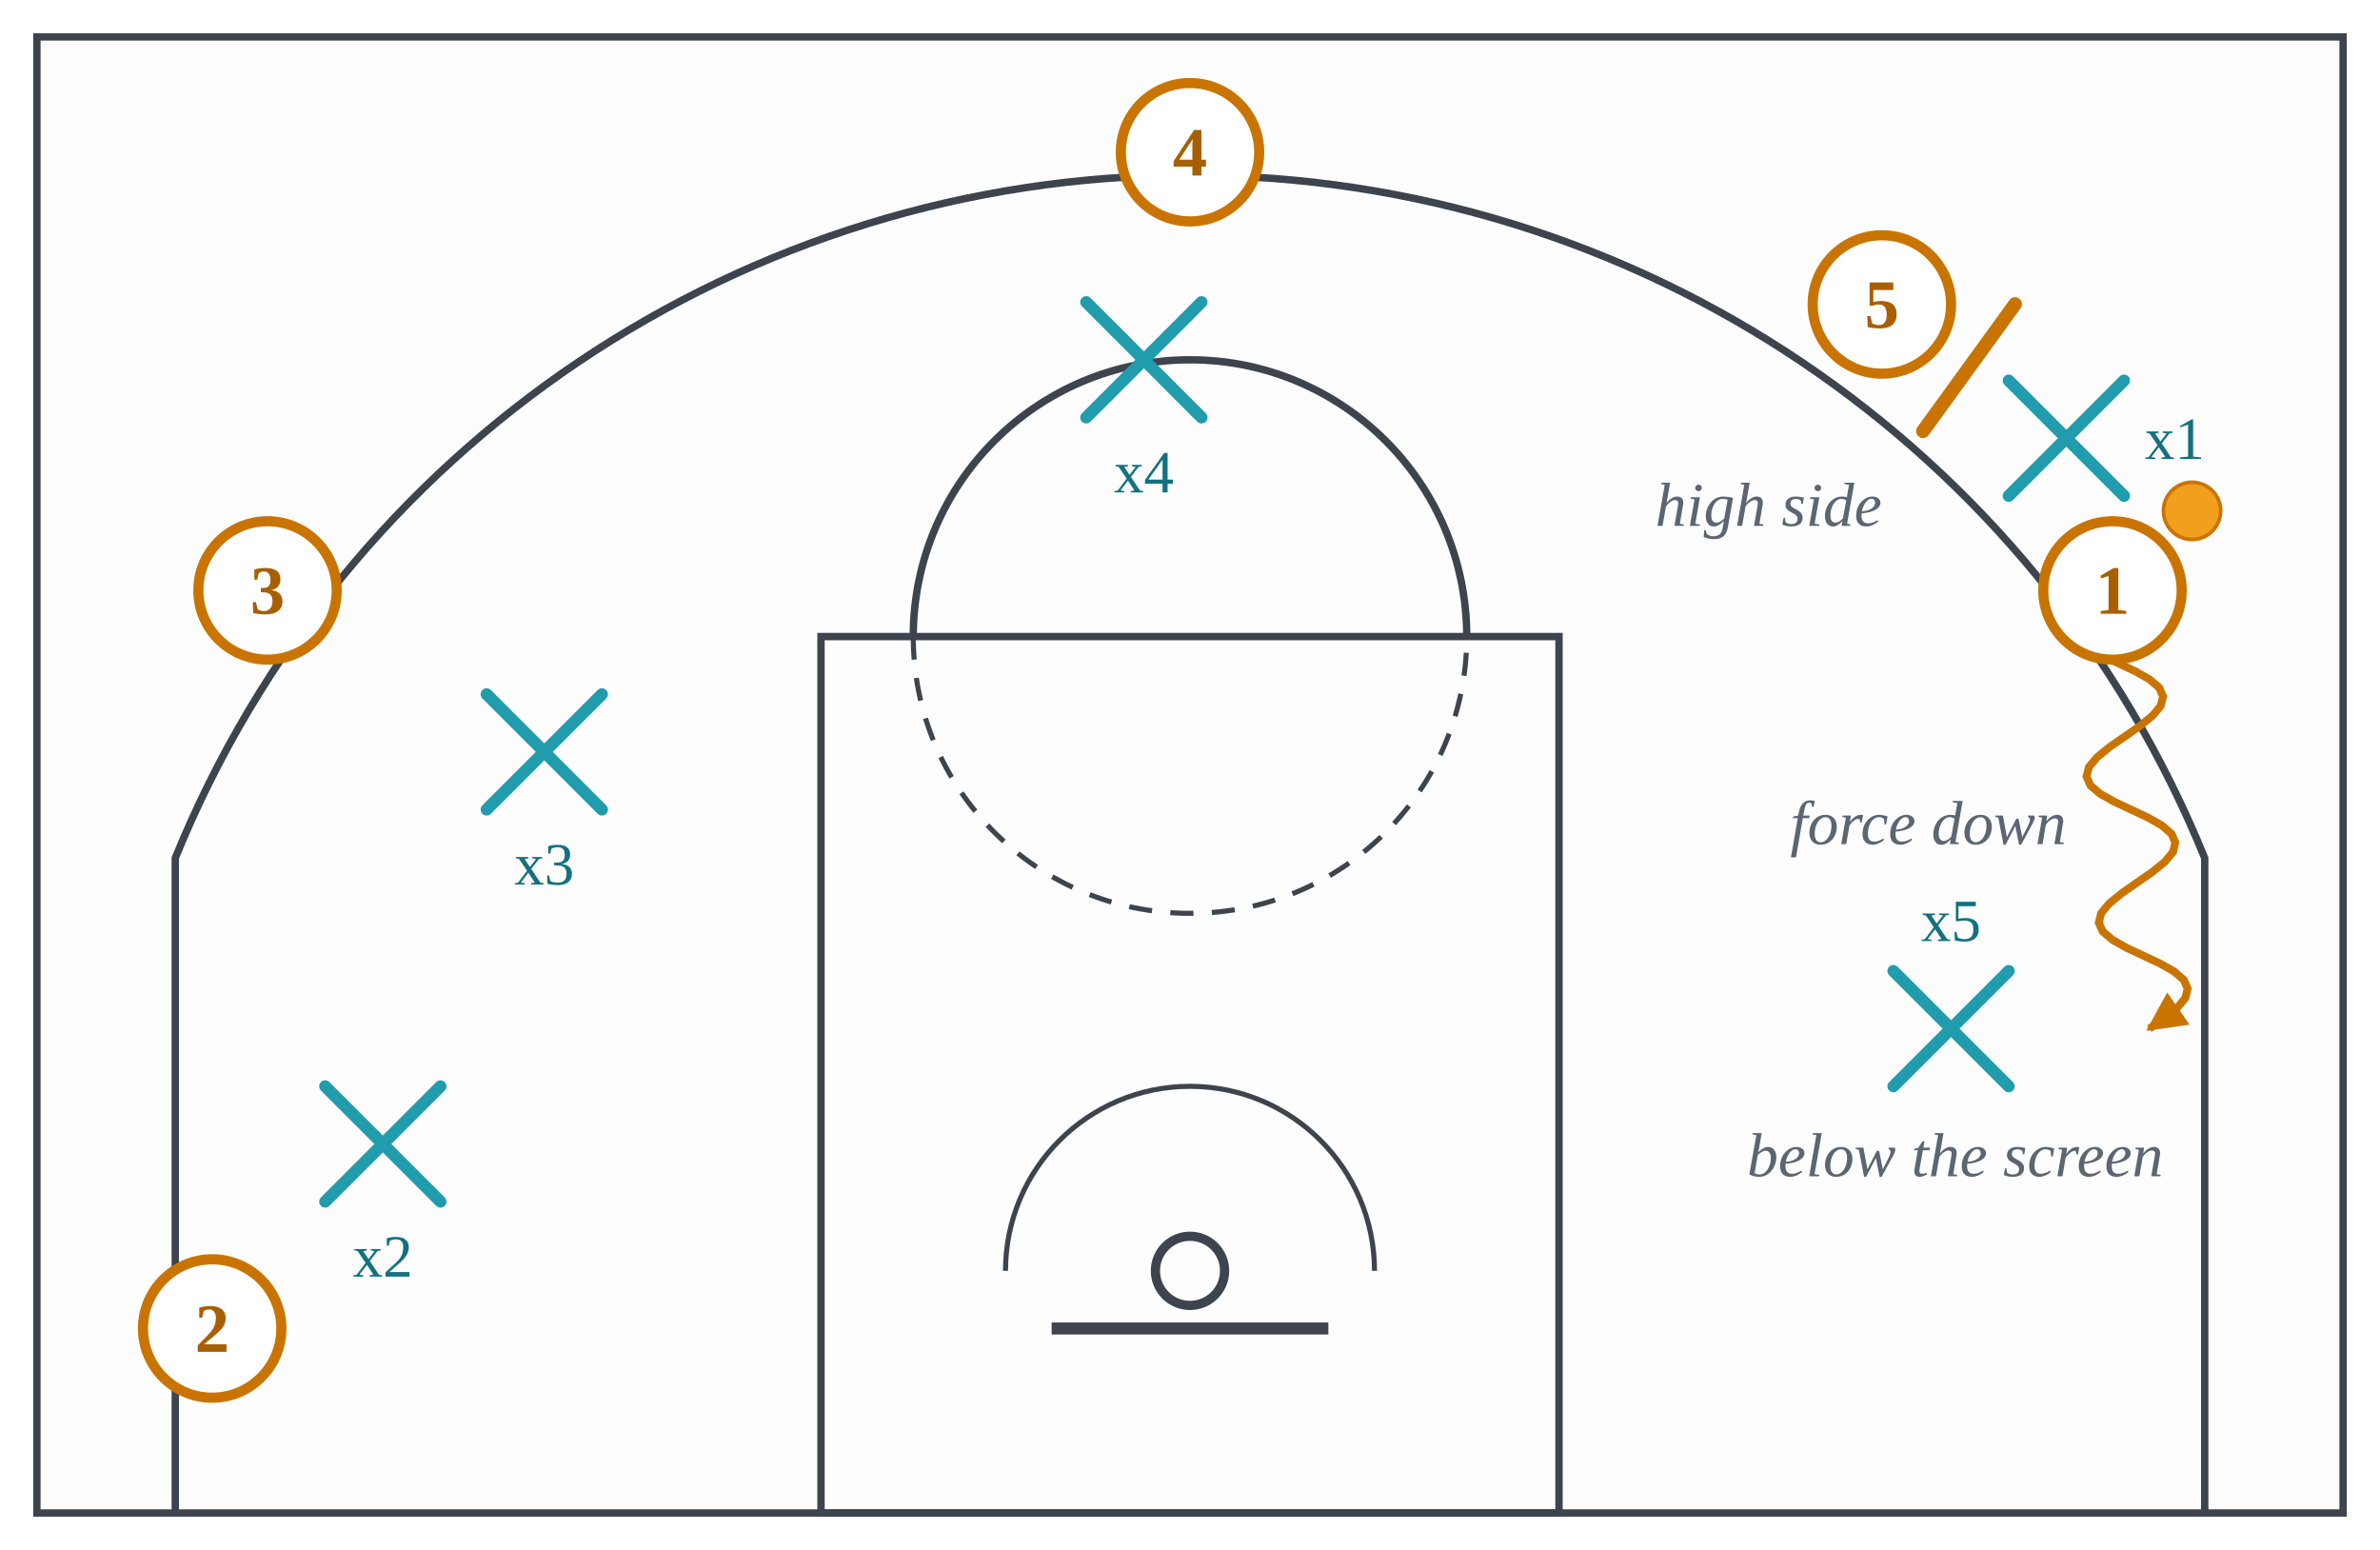
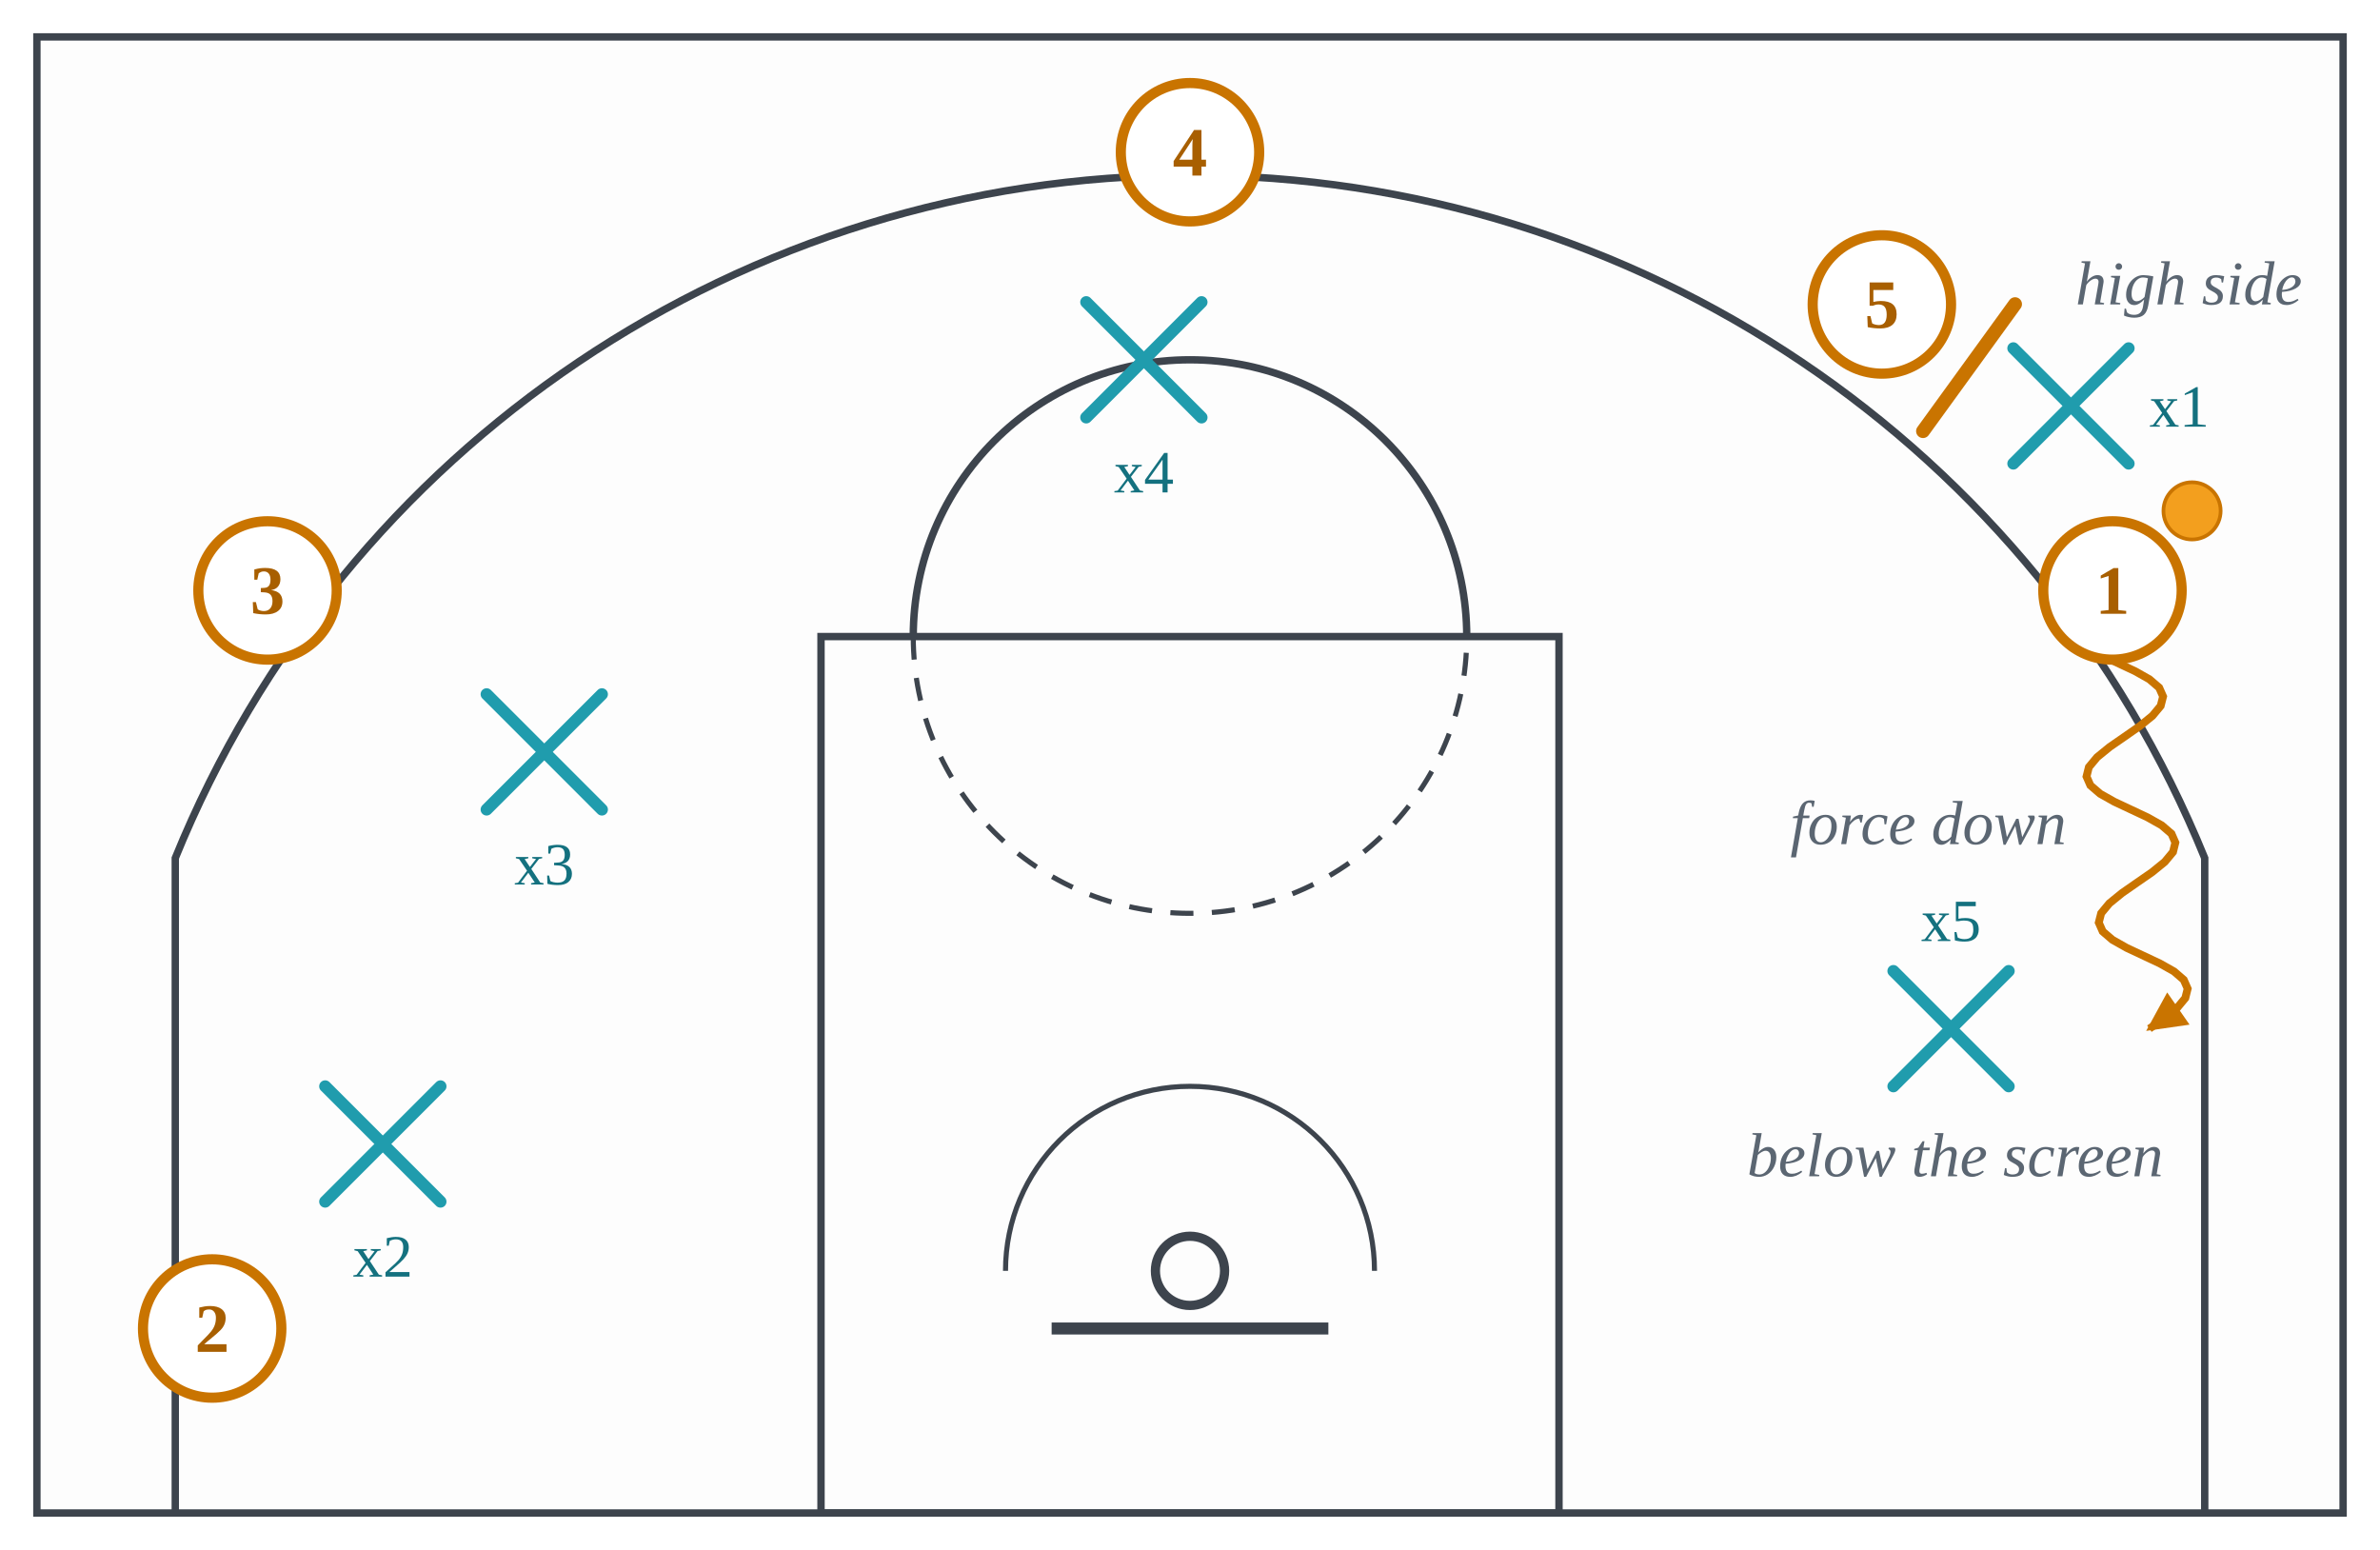
<svg xmlns="http://www.w3.org/2000/svg" viewBox="0 0 516.0 336.0" width="516.0" role="img" aria-label="A side pick-and-roll on the right wing. The screener stands above the handler, on the high side, where the screen would send him toward the middle. The handler's defender has already jumped to the high side, between the handler and the screener, labeled high side, and the screen bar sits between the screener and that defender, touching neither. The handler's dribble goes straight down the sideline toward the baseline, away from the screen, labeled force down. The screener's defender waits below the screen, on the lane side of the drive, level with where the dribble ends, labeled below the screen. No arrow uses the screen. The other three attackers are at the top, on the left wing and in the left corner, each with a defender sagging toward the lane, and the right corner is empty." class="hd-court-svg">
  <defs>
    <marker id="hd-arrow-o" viewBox="0 0 10 10" refX="9" refY="5" markerWidth="5" markerHeight="5" orient="auto-start-reverse">
      <path d="M 0 0 L 10 5 L 0 10 z" fill="var(--hd-offense, #C97400)" />
    </marker>
    <marker id="hd-arrow-d" viewBox="0 0 10 10" refX="9" refY="5" markerWidth="5" markerHeight="5" orient="auto-start-reverse">
      <path d="M 0 0 L 10 5 L 0 10 z" fill="var(--hd-defense, #209CAD)" />
    </marker>
  </defs>
  <rect x="8.0" y="8.0" width="500.0" height="320.0" fill="var(--court-floor, #fdfdfd)" stroke="var(--court-line, #3d444d)" stroke-width="1.6" />
  <path d="M 38.0 328.0 L 38.0 186.02 A 237.5 237.5 0 0 1 478.0 186.02 L 478.0 328.0" stroke="var(--court-line, #3d444d)" fill="none" stroke-width="1.6" />
  <rect x="178.0" y="138.0" width="160.0" height="190.0" stroke="var(--court-line, #3d444d)" fill="none" stroke-width="1.6" />
  <path d="M 198.0 138.0 A 60.0 60.0 0 0 1 318.0 138.0" stroke="var(--court-line, #3d444d)" fill="none" stroke-width="1.6" />
  <path d="M 198.0 138.0 A 60.0 60.0 0 0 0 318.0 138.0" stroke="var(--court-line, #3d444d)" fill="none" stroke-width="1.1" stroke-dasharray="5 4" />
  <path d="M 218.0 275.5 A 40.0 40.0 0 0 1 298.0 275.5" stroke="var(--court-line, #3d444d)" fill="none" stroke-width="1.1" />
  <line x1="228.0" y1="288.0" x2="288.0" y2="288.0" stroke="var(--court-line, #3d444d)" stroke-width="2.6" />
  <circle cx="258.0" cy="275.5" r="7.5" stroke="var(--court-line, #3d444d)" fill="none" stroke-width="2" />
  <line x1="416.922" y1="93.464" x2="436.878" y2="65.936" stroke="var(--hd-offense, #C97400)" stroke-width="3" stroke-linecap="round" />
  <path d="M 458.0,128.0 L 454.73,130.27 L 451.99,132.49 L 450.21,134.64 L 449.7,136.67 L 450.55,138.59 L 452.66,140.41 L 455.73,142.14 L 459.33,143.83 L 462.93,145.52 L 466.01,147.26 L 468.12,149.07 L 468.97,150.99 L 468.45,153.03 L 466.67,155.17 L 463.93,157.4 L 460.67,159.67 L 457.4,161.93 L 454.66,164.16 L 452.88,166.3 L 452.37,168.34 L 453.21,170.26 L 455.33,172.08 L 458.4,173.81 L 462.0,175.5 L 465.6,177.19 L 468.67,178.92 L 470.79,180.74 L 471.63,182.66 L 471.12,184.7 L 469.34,186.84 L 466.6,189.07 L 463.33,191.33 L 460.07,193.6 L 457.33,195.83 L 455.55,197.97 L 455.03,200.01 L 455.88,201.93 L 457.99,203.74 L 461.07,205.48 L 464.67,207.17 L 468.27,208.86 L 471.34,210.59 L 473.45,212.41 L 474.3,214.33 L 473.79,216.36 L 472.01,218.51 L 469.27,220.73 L 466.0,223.0" stroke="var(--hd-offense, #C97400)" fill="none" marker-end="url(#hd-arrow-o)" stroke-width="1.7" />
  <circle cx="458.0" cy="128.0" r="15.0" fill="var(--court-floor, #fff)" stroke="var(--hd-offense, #C97400)" stroke-width="2.2" />
  <text x="458.0" y="128.0" text-anchor="middle" dominant-baseline="central" font-size="15.0" font-weight="600" fill="var(--hd-offense-ink, #A85F00)">1</text>
  <circle cx="475.25" cy="110.75" r="6.2" fill="#F39F1E" stroke="var(--hd-offense, #C97400)" stroke-width="0.8" />
  <circle cx="408.0" cy="66.0" r="15.0" fill="var(--court-floor, #fff)" stroke="var(--hd-offense, #C97400)" stroke-width="2.2" />
  <text x="408.0" y="66.0" text-anchor="middle" dominant-baseline="central" font-size="15.0" font-weight="600" fill="var(--hd-offense-ink, #A85F00)">5</text>
  <circle cx="258.0" cy="33.0" r="15.0" fill="var(--court-floor, #fff)" stroke="var(--hd-offense, #C97400)" stroke-width="2.2" />
  <text x="258.0" y="33.0" text-anchor="middle" dominant-baseline="central" font-size="15.0" font-weight="600" fill="var(--hd-offense-ink, #A85F00)">4</text>
  <circle cx="58.0" cy="128.0" r="15.0" fill="var(--court-floor, #fff)" stroke="var(--hd-offense, #C97400)" stroke-width="2.2" />
  <text x="58.0" y="128.0" text-anchor="middle" dominant-baseline="central" font-size="15.0" font-weight="600" fill="var(--hd-offense-ink, #A85F00)">3</text>
  <circle cx="46.0" cy="288.0" r="15.0" fill="var(--court-floor, #fff)" stroke="var(--hd-offense, #C97400)" stroke-width="2.2" />
  <text x="46.0" y="288.0" text-anchor="middle" dominant-baseline="central" font-size="15.0" font-weight="600" fill="var(--hd-offense-ink, #A85F00)">2</text>
-   <line x1="435.5" y1="82.5" x2="460.5" y2="107.5" stroke="var(--hd-defense, #209CAD)" stroke-width="2.6" stroke-linecap="round" />
-   <line x1="435.5" y1="107.5" x2="460.5" y2="82.5" stroke="var(--hd-defense, #209CAD)" stroke-width="2.6" stroke-linecap="round" />
-   <text x="465.0" y="99.5" text-anchor="start" font-size="13.0" fill="var(--hd-defense-ink, #14717F)">x1</text>
+   <line x1="436.5" y1="75.5" x2="461.5" y2="100.5" stroke="var(--hd-defense, #209CAD)" stroke-width="2.6" stroke-linecap="round" />
+   <line x1="436.5" y1="100.5" x2="461.5" y2="75.5" stroke="var(--hd-defense, #209CAD)" stroke-width="2.6" stroke-linecap="round" />
+   <text x="466.0" y="92.5" text-anchor="start" font-size="13.0" fill="var(--hd-defense-ink, #14717F)">x1</text>
  <line x1="410.5" y1="210.5" x2="435.5" y2="235.5" stroke="var(--hd-defense, #209CAD)" stroke-width="2.6" stroke-linecap="round" />
  <line x1="410.5" y1="235.5" x2="435.5" y2="210.5" stroke="var(--hd-defense, #209CAD)" stroke-width="2.6" stroke-linecap="round" />
  <text x="423.0" y="204.0" text-anchor="middle" font-size="13.0" fill="var(--hd-defense-ink, #14717F)">x5</text>
  <line x1="235.5" y1="65.5" x2="260.5" y2="90.5" stroke="var(--hd-defense, #209CAD)" stroke-width="2.6" stroke-linecap="round" />
  <line x1="235.5" y1="90.5" x2="260.5" y2="65.5" stroke="var(--hd-defense, #209CAD)" stroke-width="2.6" stroke-linecap="round" />
  <text x="248.0" y="106.75" text-anchor="middle" font-size="13.0" fill="var(--hd-defense-ink, #14717F)">x4</text>
  <line x1="105.5" y1="150.5" x2="130.5" y2="175.5" stroke="var(--hd-defense, #209CAD)" stroke-width="2.6" stroke-linecap="round" />
  <line x1="105.5" y1="175.5" x2="130.5" y2="150.5" stroke="var(--hd-defense, #209CAD)" stroke-width="2.6" stroke-linecap="round" />
  <text x="118.0" y="191.75" text-anchor="middle" font-size="13.0" fill="var(--hd-defense-ink, #14717F)">x3</text>
  <line x1="70.5" y1="235.5" x2="95.5" y2="260.5" stroke="var(--hd-defense, #209CAD)" stroke-width="2.6" stroke-linecap="round" />
  <line x1="70.5" y1="260.5" x2="95.5" y2="235.5" stroke="var(--hd-defense, #209CAD)" stroke-width="2.6" stroke-linecap="round" />
  <text x="83.0" y="276.75" text-anchor="middle" font-size="13.0" fill="var(--hd-defense-ink, #14717F)">x2</text>
-   <text x="408.0" y="114.0" text-anchor="end" font-size="13.5" font-style="italic" fill="var(--hd-muted, #5b6672)">high side</text>
+   <text x="450.0" y="66.0" text-anchor="start" font-size="13.5" font-style="italic" fill="var(--hd-muted, #5b6672)">high side</text>
  <text x="448.0" y="183.0" text-anchor="end" font-size="13.5" font-style="italic" fill="var(--hd-muted, #5b6672)">force down</text>
  <text x="469.0" y="255.0" text-anchor="end" font-size="13.5" font-style="italic" fill="var(--hd-muted, #5b6672)">below the screen</text>
</svg>
